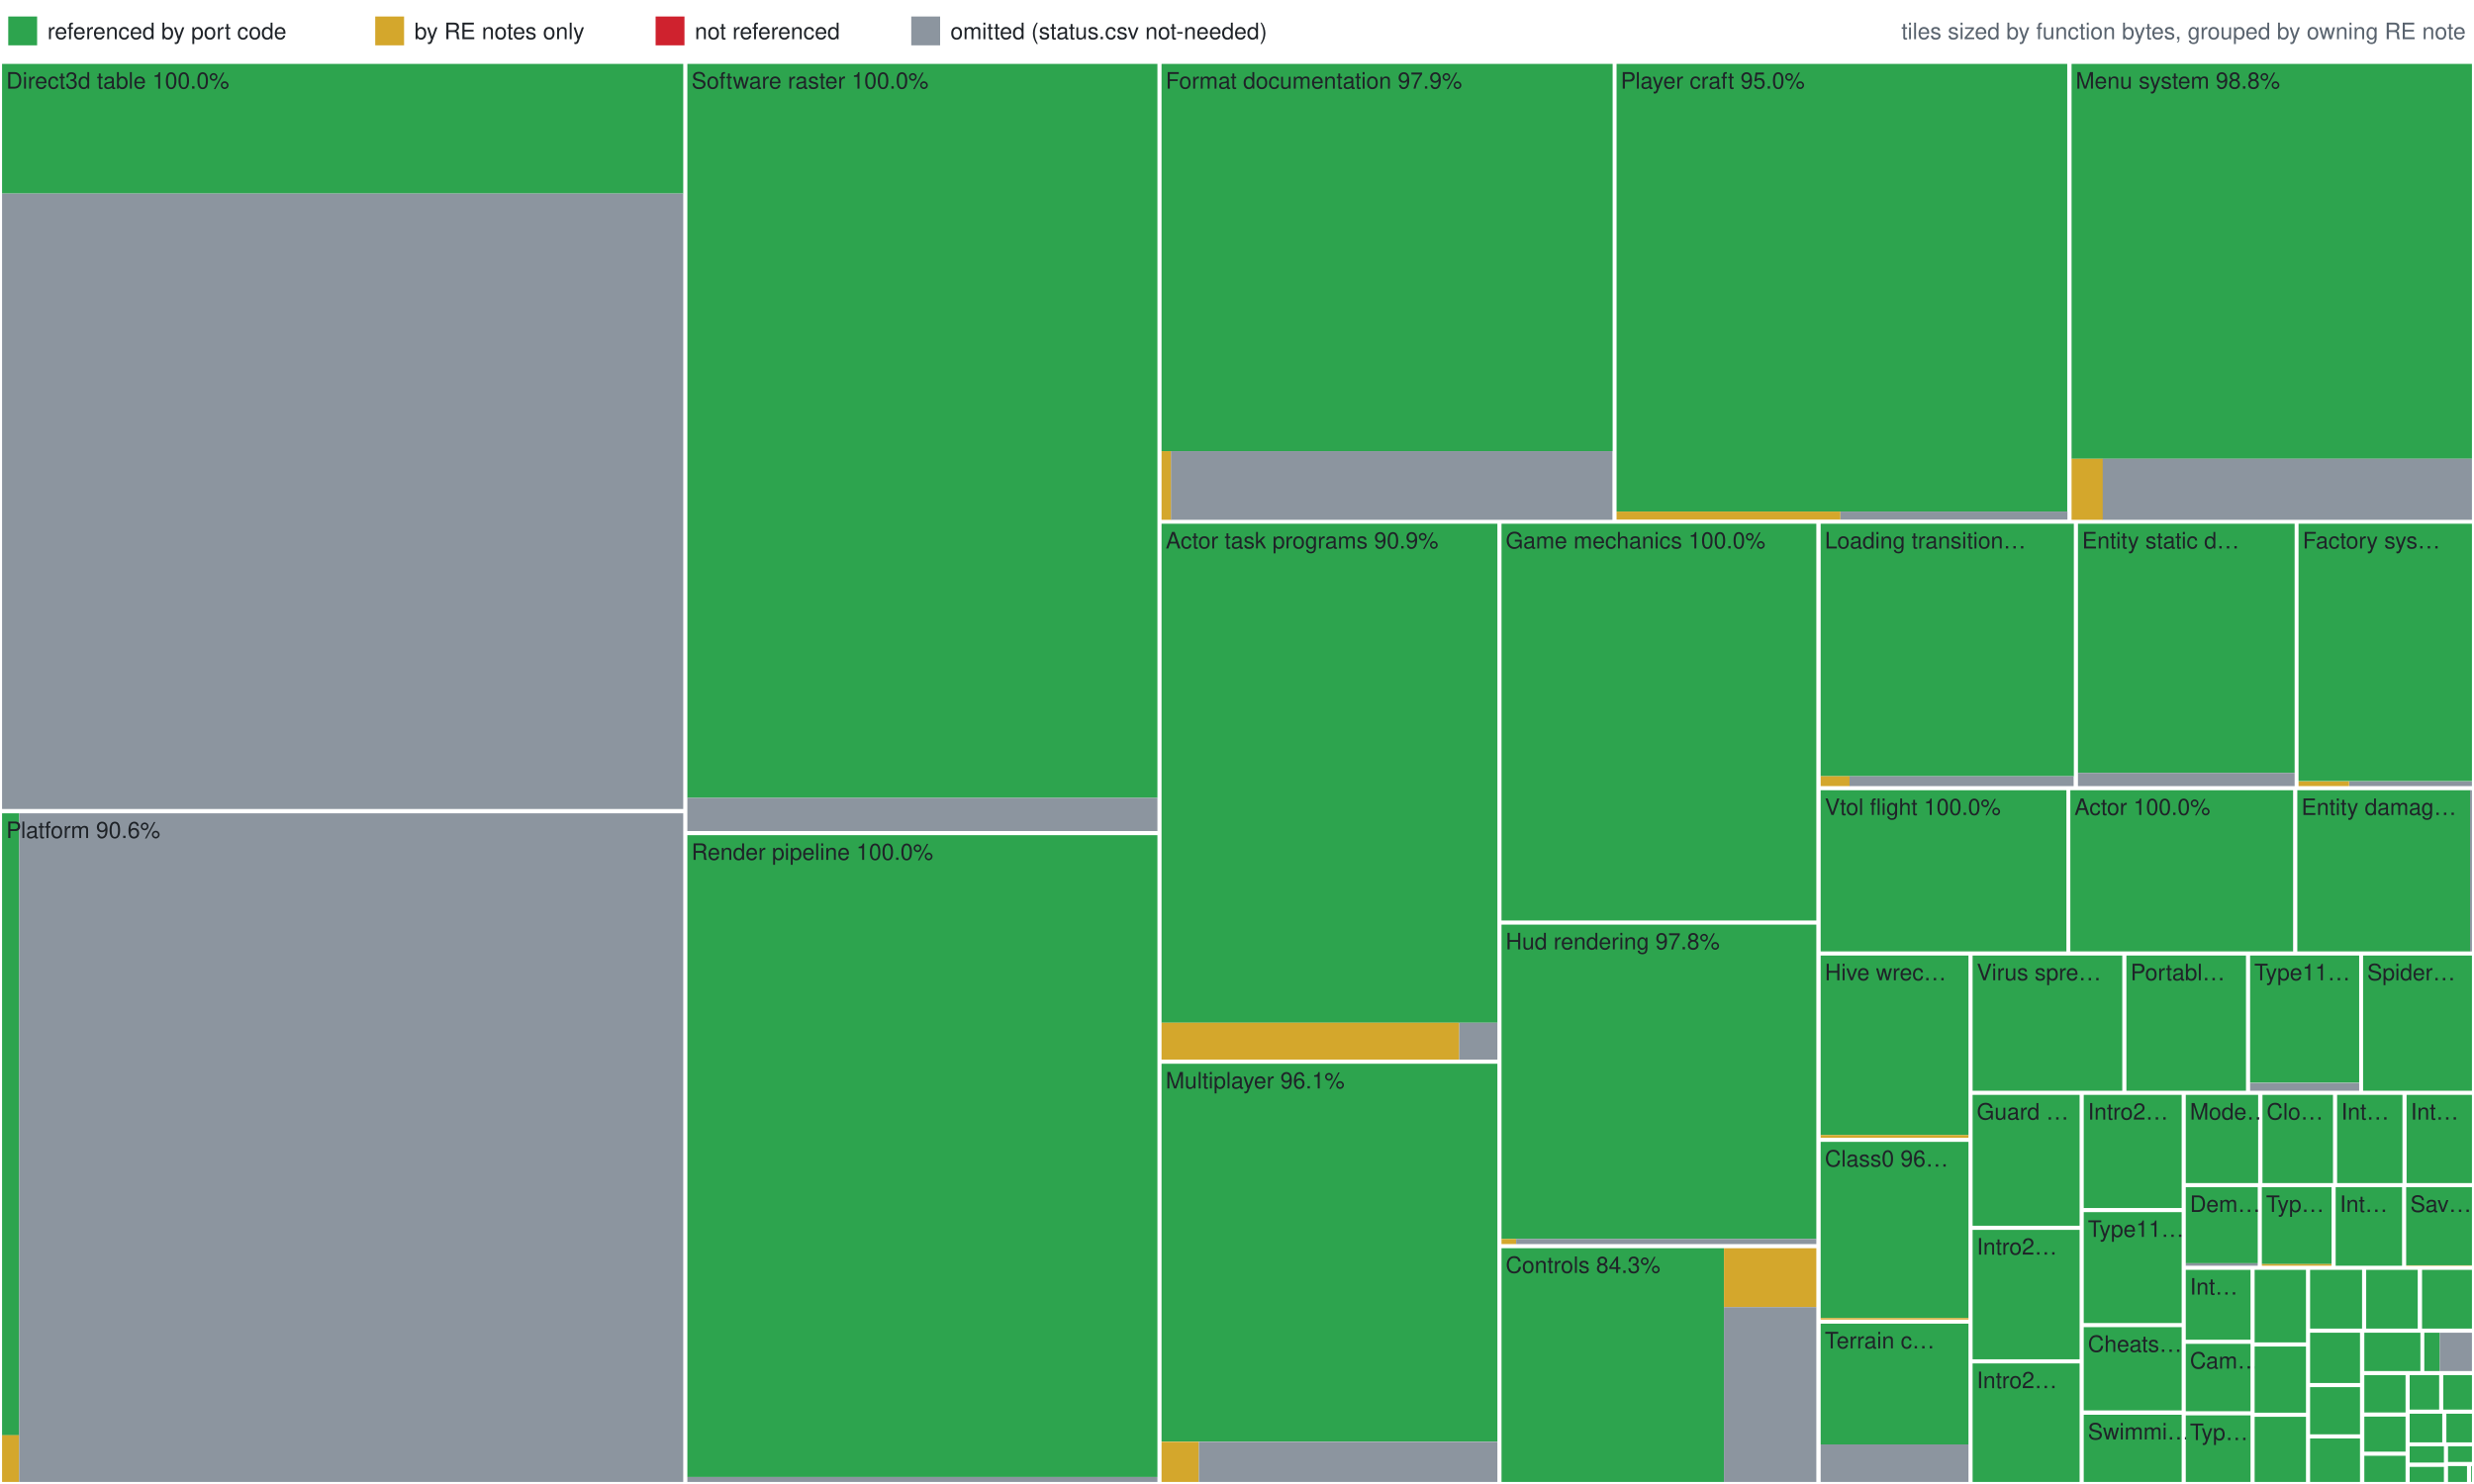
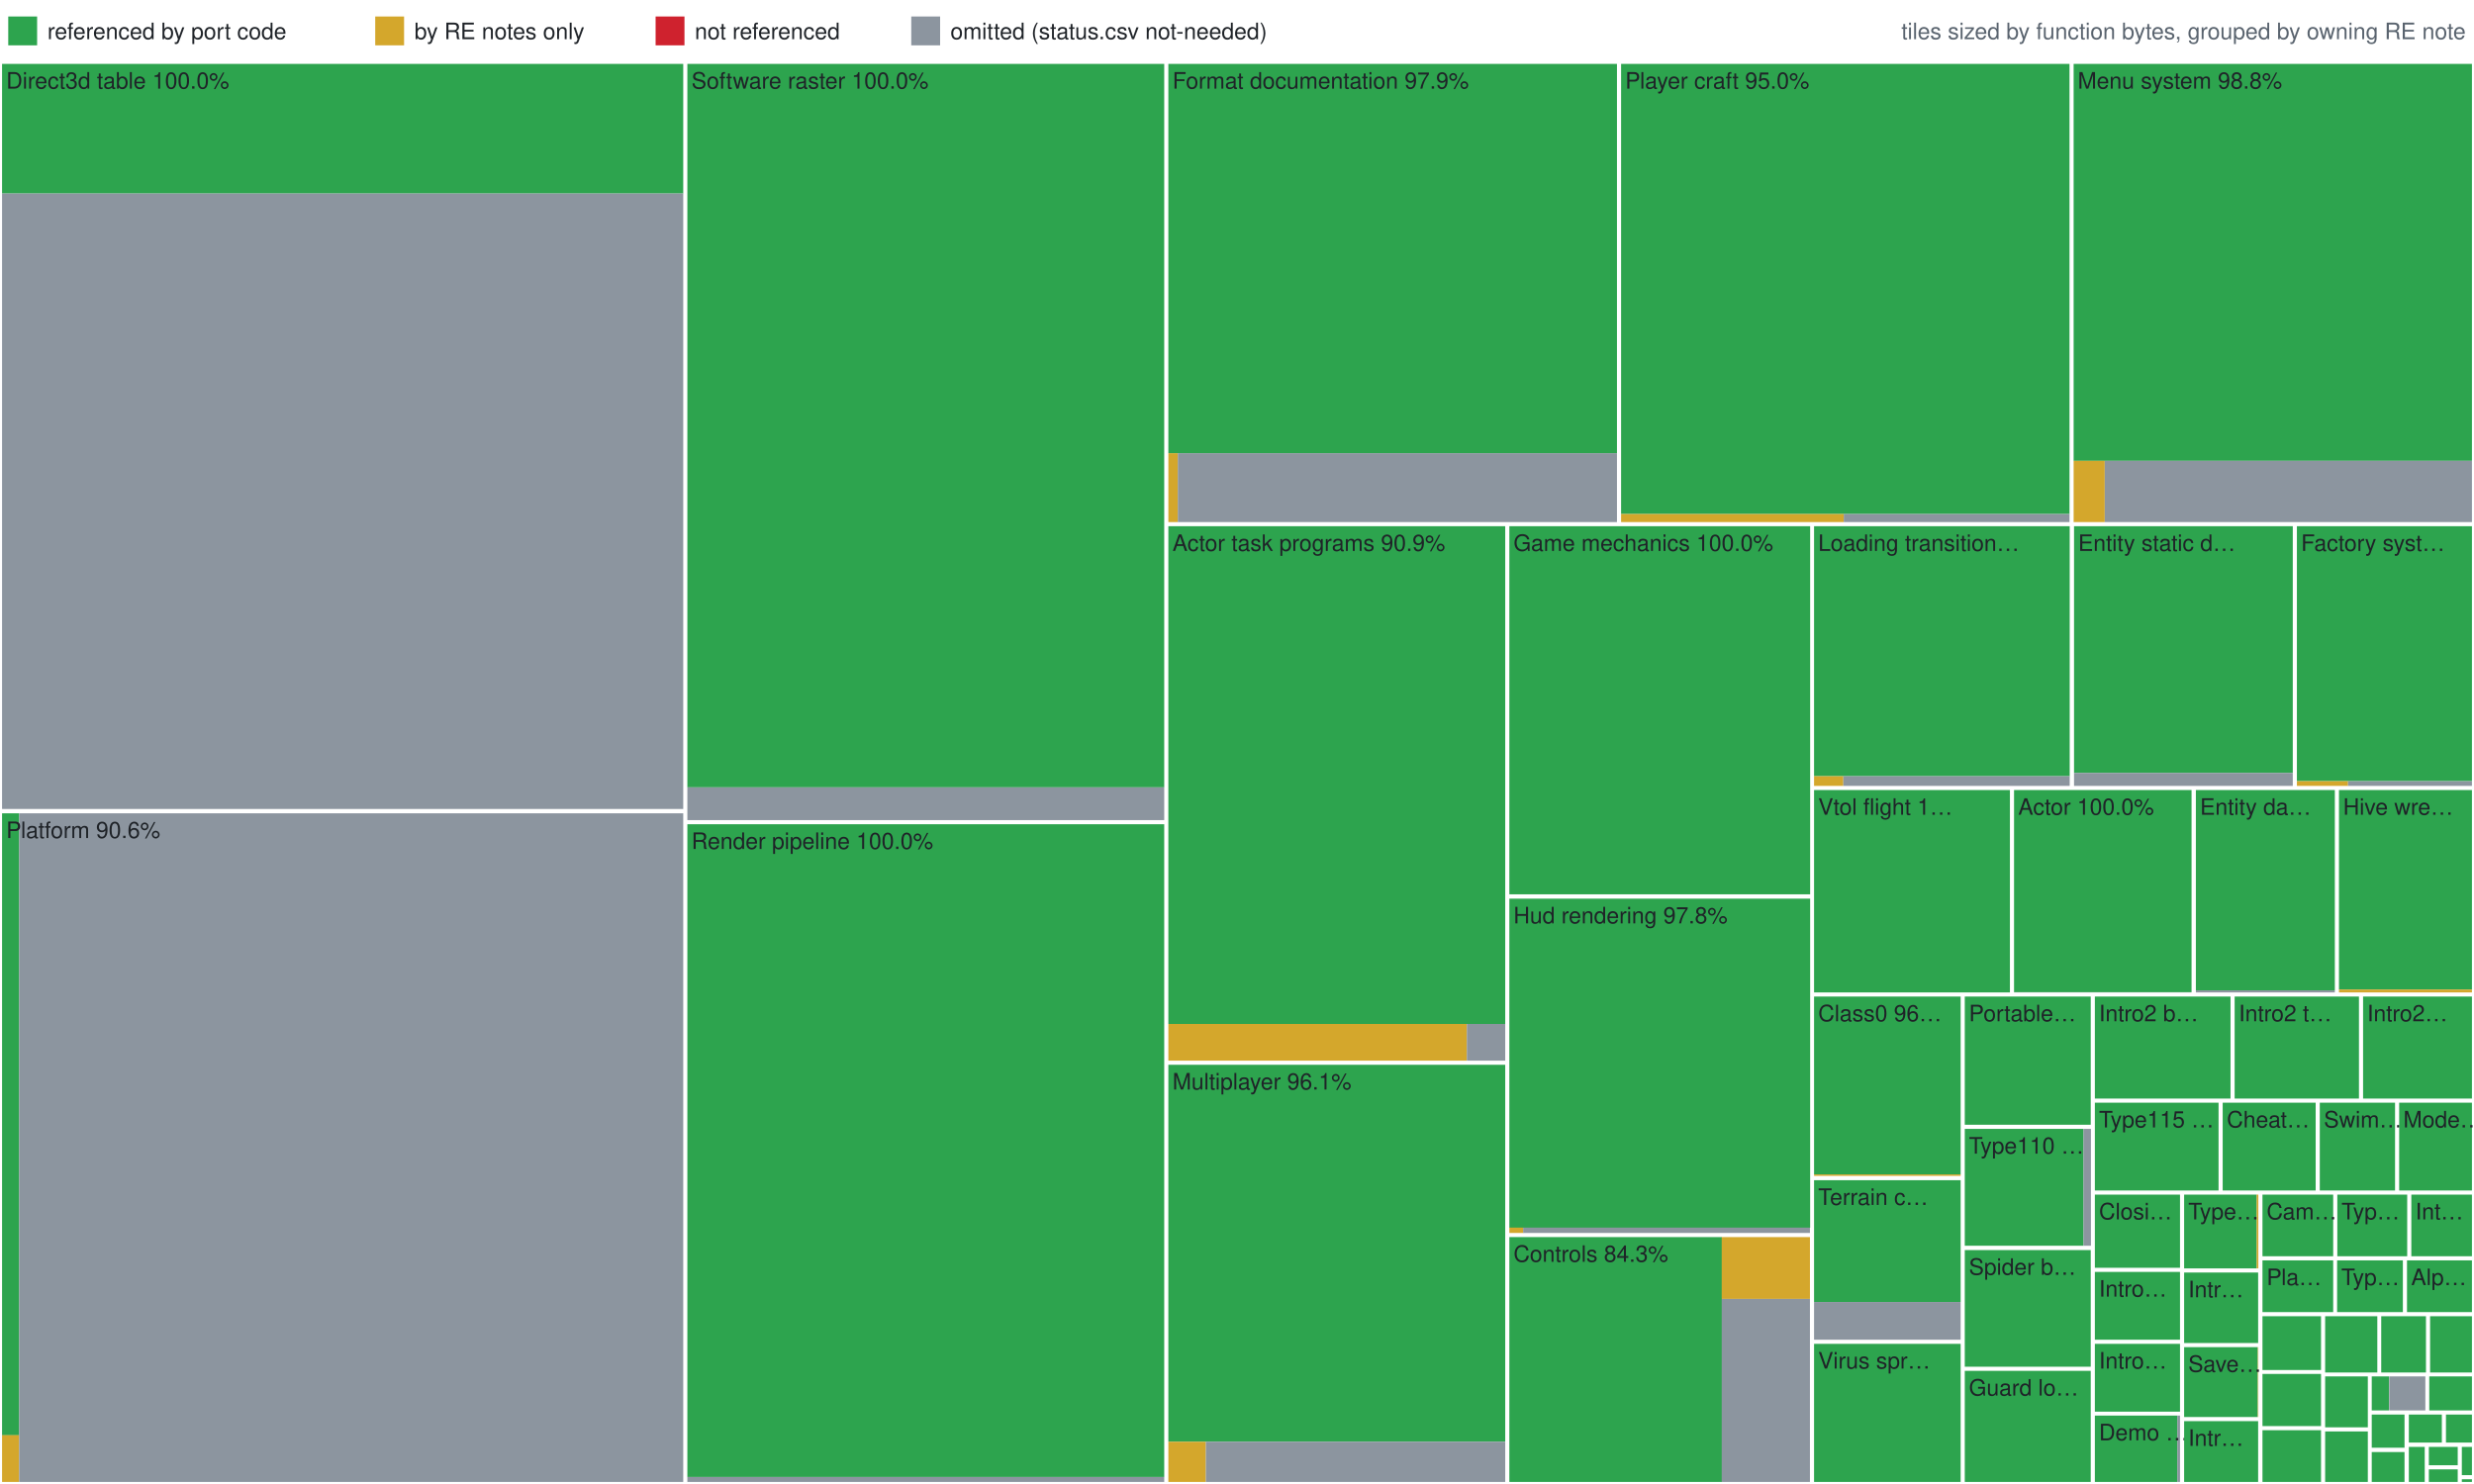
<svg xmlns="http://www.w3.org/2000/svg" width="1200" height="720" viewBox="0 0 1200 720" font-family="Segoe UI, Helvetica, Arial, sans-serif" font-size="11">
  <rect width="1200" height="720" fill="#ffffff" />
  <rect x="4" y="8" width="14" height="14" fill="#2da44e" />
  <text x="23" y="19" fill="#1f2328">referenced by port code</text>
  <rect x="182" y="8" width="14" height="14" fill="#d4a72c" />
  <text x="201" y="19" fill="#1f2328">by RE notes only</text>
  <rect x="318" y="8" width="14" height="14" fill="#cf222e" />
  <text x="337" y="19" fill="#1f2328">not referenced</text>
  <rect x="442" y="8" width="14" height="14" fill="#8c959f" />
  <text x="461" y="19" fill="#1f2328">omitted (status.csv not-needed)</text>
  <text x="1196" y="19" fill="#59636e" text-anchor="end">tiles sized by function bytes, grouped by owning RE note</text>
  <g>
    <rect x="1" y="31" width="330.4" height="62.9" fill="#2da44e" />
    <rect x="1" y="93.9" width="330.4" height="298.6" fill="#8c959f" />
    <text x="3" y="43" fill="#1f2328">Direct3d table 100.0%</text>
  </g>
  <g>
    <rect x="1" y="394.6" width="8.3" height="301.8" fill="#2da44e" />
    <rect x="1" y="696.3" width="8.3" height="22.7" fill="#d4a72c" />
    <rect x="9.3" y="394.6" width="322.1" height="324.4" fill="#8c959f" />
    <text x="3" y="406.6" fill="#1f2328">Platform 90.6%</text>
  </g>
  <g>
-     <rect x="333.4" y="31" width="228" height="356.1" fill="#2da44e" />
-     <rect x="333.4" y="387.1" width="228" height="16.1" fill="#8c959f" />
+     <rect x="333.4" y="31" width="231.3" height="351" fill="#2da44e" />
+     <rect x="333.4" y="382" width="231.3" height="15.9" fill="#8c959f" />
    <text x="335.4" y="43" fill="#1f2328">Software raster 100.0%</text>
  </g>
  <g>
-     <rect x="333.4" y="405.2" width="228" height="311.4" fill="#2da44e" />
-     <rect x="333.4" y="716.6" width="228" height="2.4" fill="#8c959f" />
-     <text x="335.4" y="417.2" fill="#1f2328">Render pipeline 100.0%</text>
-   </g>
-   <g>
-     <rect x="563.4" y="31" width="218.8" height="187.9" fill="#2da44e" />
-     <rect x="563.4" y="218.9" width="4.7" height="33.3" fill="#d4a72c" />
-     <rect x="568" y="218.9" width="214.1" height="33.3" fill="#8c959f" />
-     <text x="565.4" y="43" fill="#1f2328">Format documentation 97.9%</text>
-   </g>
-   <g>
-     <rect x="784.1" y="31" width="218.6" height="217.2" fill="#2da44e" />
-     <rect x="784.1" y="248.2" width="108.6" height="3.9" fill="#d4a72c" />
-     <rect x="892.7" y="248.2" width="110.1" height="3.9" fill="#8c959f" />
-     <text x="786.1" y="43" fill="#1f2328">Player craft 95.0%</text>
-   </g>
-   <g>
-     <rect x="1004.8" y="31" width="194.2" height="191.6" fill="#2da44e" />
-     <rect x="1004.8" y="222.6" width="15.2" height="29.6" fill="#d4a72c" />
-     <rect x="1019.9" y="222.6" width="179.1" height="29.6" fill="#8c959f" />
-     <text x="1006.8" y="43" fill="#1f2328">Menu system 98.8%</text>
-   </g>
-   <g>
-     <rect x="563.4" y="254.1" width="162.9" height="242.1" fill="#2da44e" />
-     <rect x="563.4" y="496.2" width="144.4" height="17.9" fill="#d4a72c" />
-     <rect x="707.8" y="496.2" width="18.5" height="17.9" fill="#8c959f" />
-     <text x="565.4" y="266.1" fill="#1f2328">Actor task programs 90.9%</text>
-   </g>
-   <g>
-     <rect x="563.4" y="516.1" width="162.9" height="183.3" fill="#2da44e" />
-     <rect x="563.4" y="699.5" width="18.1" height="19.5" fill="#d4a72c" />
-     <rect x="581.5" y="699.5" width="144.8" height="19.5" fill="#8c959f" />
-     <text x="565.4" y="528.1" fill="#1f2328">Multiplayer 96.1%</text>
-   </g>
-   <g>
-     <rect x="728.3" y="254.1" width="152.7" height="192.5" fill="#2da44e" />
-     <text x="730.3" y="266.1" fill="#1f2328">Game mechanics 100.0%</text>
-   </g>
-   <g>
-     <rect x="728.3" y="448.6" width="152.7" height="152.5" fill="#2da44e" />
-     <rect x="728.3" y="601.1" width="7.1" height="2.5" fill="#d4a72c" />
-     <rect x="735.4" y="601.1" width="145.6" height="2.5" fill="#8c959f" />
-     <text x="730.3" y="460.6" fill="#1f2328">Hud rendering 97.8%</text>
-   </g>
-   <g>
-     <rect x="728.3" y="605.6" width="107.9" height="113.4" fill="#2da44e" />
-     <rect x="836.2" y="605.6" width="44.8" height="28.6" fill="#d4a72c" />
-     <rect x="836.2" y="634.2" width="44.8" height="84.8" fill="#8c959f" />
-     <text x="730.3" y="617.6" fill="#1f2328">Controls 84.3%</text>
-   </g>
-   <g>
-     <rect x="883.1" y="254.1" width="122.8" height="122.5" fill="#2da44e" />
-     <rect x="883.1" y="376.6" width="14.1" height="4.8" fill="#d4a72c" />
-     <rect x="897.1" y="376.6" width="108.7" height="4.8" fill="#8c959f" />
-     <text x="885.1" y="266.1" fill="#1f2328">Loading transition…</text>
-   </g>
-   <g>
-     <rect x="1007.9" y="254.1" width="105.1" height="120.9" fill="#2da44e" />
-     <rect x="1007.9" y="375" width="105.1" height="6.4" fill="#8c959f" />
-     <text x="1009.9" y="266.1" fill="#1f2328">Entity static d…</text>
-   </g>
-   <g>
-     <rect x="1114.9" y="254.1" width="84.1" height="124.9" fill="#2da44e" />
-     <rect x="1114.9" y="379.1" width="24.5" height="2.3" fill="#d4a72c" />
-     <rect x="1139.5" y="379.1" width="59.5" height="2.3" fill="#8c959f" />
-     <text x="1116.9" y="266.1" fill="#1f2328">Factory sys…</text>
-   </g>
-   <g>
-     <rect x="883.1" y="383.4" width="119.2" height="78.2" fill="#2da44e" />
-     <text x="885.1" y="395.4" fill="#1f2328">Vtol flight 100.0%</text>
-   </g>
-   <g>
-     <rect x="1004.2" y="383.4" width="108" height="78.2" fill="#2da44e" />
-     <rect x="1112.2" y="383.4" width="0.1" height="78.2" fill="#8c959f" />
-     <text x="1006.2" y="395.4" fill="#1f2328">Actor 100.0%</text>
-   </g>
-   <g>
-     <rect x="1114.3" y="383.4" width="83.9" height="78.2" fill="#2da44e" />
-     <rect x="1198.1" y="383.4" width="0.9" height="78.2" fill="#8c959f" />
-     <text x="1116.3" y="395.4" fill="#1f2328">Entity damag…</text>
-   </g>
-   <g>
-     <rect x="883.1" y="463.6" width="71.7" height="87.1" fill="#2da44e" />
-     <rect x="883.1" y="550.7" width="71.7" height="1.3" fill="#d4a72c" />
-     <text x="885.1" y="475.6" fill="#1f2328">Hive wrec…</text>
-   </g>
-   <g>
-     <rect x="883.1" y="554" width="71.7" height="85.5" fill="#2da44e" />
-     <rect x="883.1" y="639.5" width="71.7" height="0.7" fill="#d4a72c" />
-     <text x="885.1" y="566" fill="#1f2328">Class0 96…</text>
-   </g>
-   <g>
-     <rect x="883.1" y="642.2" width="71.7" height="58.6" fill="#2da44e" />
-     <rect x="883.1" y="700.8" width="71.7" height="18.2" fill="#8c959f" />
-     <text x="885.1" y="654.2" fill="#1f2328">Terrain c…</text>
-   </g>
-   <g>
-     <rect x="956.8" y="463.6" width="72.6" height="65.6" fill="#2da44e" />
-     <text x="958.8" y="475.6" fill="#1f2328">Virus spre…</text>
-   </g>
-   <g>
-     <rect x="1031.4" y="463.6" width="58" height="65.6" fill="#2da44e" />
-     <text x="1033.4" y="475.6" fill="#1f2328">Portabl…</text>
-   </g>
-   <g>
-     <rect x="1091.4" y="463.6" width="52.9" height="61.7" fill="#2da44e" />
-     <rect x="1091.4" y="525.4" width="52.9" height="3.8" fill="#8c959f" />
-     <text x="1093.4" y="475.6" fill="#1f2328">Type11…</text>
-   </g>
-   <g>
-     <rect x="1146.2" y="463.6" width="52.8" height="65.6" fill="#2da44e" />
-     <text x="1148.2" y="475.6" fill="#1f2328">Spider…</text>
-   </g>
-   <g>
-     <rect x="956.8" y="531.2" width="51.9" height="63.5" fill="#2da44e" />
-     <text x="958.8" y="543.2" fill="#1f2328">Guard …</text>
-   </g>
-   <g>
-     <rect x="956.8" y="596.7" width="51.9" height="62.8" fill="#2da44e" />
-     <text x="958.8" y="608.7" fill="#1f2328">Intro2…</text>
-   </g>
-   <g>
-     <rect x="956.8" y="661.5" width="51.9" height="57.5" fill="#2da44e" />
-     <text x="958.8" y="673.5" fill="#1f2328">Intro2…</text>
-   </g>
-   <g>
-     <rect x="1010.7" y="531.2" width="47.5" height="54.9" fill="#2da44e" />
-     <text x="1012.7" y="543.2" fill="#1f2328">Intro2…</text>
-   </g>
-   <g>
-     <rect x="1010.7" y="588.1" width="47.5" height="53.8" fill="#2da44e" />
-     <text x="1012.7" y="600.1" fill="#1f2328">Type11…</text>
-   </g>
-   <g>
-     <rect x="1010.7" y="643.9" width="47.5" height="40.4" fill="#2da44e" />
-     <text x="1012.7" y="655.9" fill="#1f2328">Cheats…</text>
-   </g>
-   <g>
-     <rect x="1010.7" y="686.4" width="47.5" height="32.6" fill="#2da44e" />
-     <text x="1012.7" y="698.4" fill="#1f2328">Swimmi…</text>
-   </g>
-   <g>
-     <rect x="1060.2" y="531.2" width="35.1" height="42.8" fill="#2da44e" />
-     <text x="1062.2" y="543.2" fill="#1f2328">Mode…</text>
-   </g>
-   <g>
-     <rect x="1097.4" y="531.2" width="34.2" height="42.8" fill="#2da44e" />
-     <text x="1099.4" y="543.2" fill="#1f2328">Clo…</text>
-   </g>
-   <g>
-     <rect x="1133.6" y="531.2" width="31.7" height="42.8" fill="#2da44e" />
-     <text x="1135.6" y="543.2" fill="#1f2328">Int…</text>
-   </g>
-   <g>
-     <rect x="1167.3" y="531.2" width="31.7" height="42.8" fill="#2da44e" />
-     <text x="1169.3" y="543.2" fill="#1f2328">Int…</text>
-   </g>
-   <g>
-     <rect x="1060.2" y="576" width="34.9" height="36.9" fill="#2da44e" />
-     <rect x="1060.2" y="612.9" width="34.9" height="1.2" fill="#8c959f" />
-     <text x="1062.2" y="588" fill="#1f2328">Dem…</text>
-   </g>
-   <g>
-     <rect x="1097.1" y="576" width="33.8" height="37.3" fill="#2da44e" />
-     <rect x="1097.1" y="613.3" width="33.8" height="0.8" fill="#d4a72c" />
-     <text x="1099.1" y="588" fill="#1f2328">Typ…</text>
-   </g>
-   <g>
-     <rect x="1132.9" y="576" width="32.2" height="38.1" fill="#2da44e" />
-     <text x="1134.9" y="588" fill="#1f2328">Int…</text>
-   </g>
-   <g>
-     <rect x="1167.1" y="576" width="31.9" height="37.9" fill="#2da44e" />
-     <rect x="1167.1" y="613.9" width="31.9" height="0.2" fill="#d4a72c" />
-     <text x="1169.1" y="588" fill="#1f2328">Sav…</text>
-   </g>
-   <g>
-     <rect x="1060.2" y="616.1" width="31.4" height="33.9" fill="#2da44e" />
-     <text x="1062.2" y="628.1" fill="#1f2328">Int…</text>
-   </g>
-   <g>
-     <rect x="1060.2" y="652" width="31.4" height="32.7" fill="#2da44e" />
-     <text x="1062.2" y="664" fill="#1f2328">Cam…</text>
-   </g>
-   <g>
-     <rect x="1060.2" y="686.7" width="31.4" height="32.3" fill="#2da44e" />
-     <text x="1062.2" y="698.7" fill="#1f2328">Typ…</text>
-   </g>
-   <g>
-     <rect x="1093.6" y="616.1" width="24.9" height="35.2" fill="#2da44e" />
-   </g>
-   <g>
-     <rect x="1093.6" y="653.3" width="24.9" height="32.1" fill="#2da44e" />
-   </g>
-   <g>
-     <rect x="1093.6" y="687.4" width="24.9" height="31.6" fill="#2da44e" />
-   </g>
-   <g>
-     <rect x="1120.5" y="616.1" width="25.2" height="28.5" fill="#2da44e" />
-   </g>
-   <g>
-     <rect x="1147.7" y="616.1" width="25" height="28.5" fill="#2da44e" />
-   </g>
-   <g>
-     <rect x="1174.8" y="616.1" width="24.2" height="28.5" fill="#2da44e" />
-   </g>
-   <g>
-     <rect x="1120.5" y="646.6" width="24.2" height="24.4" fill="#2da44e" />
-   </g>
-   <g>
-     <rect x="1120.5" y="673" width="24.2" height="22.9" fill="#2da44e" />
-   </g>
-   <g>
-     <rect x="1120.5" y="697.9" width="24.2" height="21.1" fill="#2da44e" />
-   </g>
-   <g>
-     <rect x="1146.8" y="646.6" width="27.2" height="18.6" fill="#2da44e" />
-   </g>
-   <g>
-     <rect x="1175.9" y="646.6" width="7.5" height="18.6" fill="#2da44e" />
-     <rect x="1183.4" y="646.6" width="15.6" height="18.6" fill="#8c959f" />
-   </g>
-   <g>
-     <rect x="1146.8" y="667.2" width="20" height="18.1" fill="#2da44e" />
-   </g>
-   <g>
-     <rect x="1146.8" y="687.3" width="20" height="17" fill="#2da44e" />
-   </g>
-   <g>
-     <rect x="1146.8" y="706.3" width="20" height="12.7" fill="#2da44e" />
-   </g>
-   <g>
-     <rect x="1168.8" y="667.2" width="14.3" height="16.7" fill="#2da44e" />
-   </g>
-   <g>
-     <rect x="1185.1" y="667.2" width="13.9" height="16.7" fill="#2da44e" />
-   </g>
-   <g>
-     <rect x="1168.8" y="685.9" width="15.8" height="13.9" fill="#2da44e" />
-   </g>
-   <g>
-     <rect x="1186.6" y="685.9" width="12.4" height="13.9" fill="#2da44e" />
-   </g>
-   <g>
-     <rect x="1168.8" y="701.7" width="16.6" height="7.9" fill="#2da44e" />
-   </g>
-   <g>
-     <rect x="1168.8" y="711.7" width="16.6" height="7.3" fill="#2da44e" />
-   </g>
-   <g>
-     <rect x="1187.4" y="701.7" width="11.6" height="7.6" fill="#2da44e" />
-   </g>
-   <g>
-     <rect x="1187.4" y="711.3" width="9.2" height="7.7" fill="#2da44e" />
-   </g>
-   <g>
-     <rect x="1198.6" y="711.3" width="0.4" height="7.7" fill="#2da44e" />
+     <rect x="333.4" y="399.9" width="231.3" height="316.7" fill="#2da44e" />
+     <rect x="333.4" y="716.6" width="231.3" height="2.4" fill="#8c959f" />
+     <text x="335.4" y="411.9" fill="#1f2328">Render pipeline 100.0%</text>
+   </g>
+   <g>
+     <rect x="566.7" y="31" width="217.6" height="188.9" fill="#2da44e" />
+     <rect x="566.7" y="219.9" width="4.6" height="33.4" fill="#d4a72c" />
+     <rect x="571.3" y="219.9" width="213" height="33.4" fill="#8c959f" />
+     <text x="568.7" y="43" fill="#1f2328">Format documentation 97.9%</text>
+   </g>
+   <g>
+     <rect x="786.3" y="31" width="217.5" height="218.4" fill="#2da44e" />
+     <rect x="786.3" y="249.4" width="108" height="3.9" fill="#d4a72c" />
+     <rect x="894.3" y="249.4" width="109.5" height="3.9" fill="#8c959f" />
+     <text x="788.3" y="43" fill="#1f2328">Player craft 95.0%</text>
+   </g>
+   <g>
+     <rect x="1005.8" y="31" width="193.2" height="192.6" fill="#2da44e" />
+     <rect x="1005.8" y="223.6" width="15.1" height="29.7" fill="#d4a72c" />
+     <rect x="1020.9" y="223.6" width="178.1" height="29.7" fill="#8c959f" />
+     <text x="1007.8" y="43" fill="#1f2328">Menu system 98.8%</text>
+   </g>
+   <g>
+     <rect x="566.7" y="255.3" width="163.4" height="241.5" fill="#2da44e" />
+     <rect x="566.7" y="496.8" width="144.8" height="17.8" fill="#d4a72c" />
+     <rect x="711.5" y="496.8" width="18.6" height="17.8" fill="#8c959f" />
+     <text x="568.7" y="267.3" fill="#1f2328">Actor task programs 90.9%</text>
+   </g>
+   <g>
+     <rect x="566.7" y="516.6" width="163.4" height="182.9" fill="#2da44e" />
+     <rect x="566.7" y="699.5" width="18.2" height="19.5" fill="#d4a72c" />
+     <rect x="584.9" y="699.5" width="145.2" height="19.5" fill="#8c959f" />
+     <text x="568.7" y="528.6" fill="#1f2328">Multiplayer 96.1%</text>
+   </g>
+   <g>
+     <rect x="732.1" y="255.3" width="145.9" height="178.6" fill="#2da44e" />
+     <text x="734.1" y="267.3" fill="#1f2328">Game mechanics 100.0%</text>
+   </g>
+   <g>
+     <rect x="732.1" y="436" width="145.9" height="159.7" fill="#2da44e" />
+     <rect x="732.1" y="595.6" width="6.8" height="2.6" fill="#d4a72c" />
+     <rect x="738.8" y="595.6" width="139.1" height="2.6" fill="#8c959f" />
+     <text x="734.1" y="448" fill="#1f2328">Hud rendering 97.8%</text>
+   </g>
+   <g>
+     <rect x="732.1" y="600.2" width="103.1" height="118.8" fill="#2da44e" />
+     <rect x="835.1" y="600.2" width="42.8" height="30" fill="#d4a72c" />
+     <rect x="835.1" y="630.2" width="42.8" height="88.8" fill="#8c959f" />
+     <text x="734.1" y="612.2" fill="#1f2328">Controls 84.3%</text>
+   </g>
+   <g>
+     <rect x="879.9" y="255.3" width="124" height="121.3" fill="#2da44e" />
+     <rect x="879.9" y="376.6" width="14.2" height="4.7" fill="#d4a72c" />
+     <rect x="894.1" y="376.6" width="109.8" height="4.7" fill="#8c959f" />
+     <text x="881.9" y="267.3" fill="#1f2328">Loading transition…</text>
+   </g>
+   <g>
+     <rect x="1006" y="255.3" width="106.1" height="119.7" fill="#2da44e" />
+     <rect x="1006" y="375" width="106.1" height="6.3" fill="#8c959f" />
+     <text x="1008" y="267.3" fill="#1f2328">Entity static d…</text>
+   </g>
+   <g>
+     <rect x="1114.1" y="255.3" width="84.9" height="123.7" fill="#2da44e" />
+     <rect x="1114.1" y="379" width="24.8" height="2.3" fill="#d4a72c" />
+     <rect x="1138.9" y="379" width="60.1" height="2.3" fill="#8c959f" />
+     <text x="1116.1" y="267.3" fill="#1f2328">Factory syst…</text>
+   </g>
+   <g>
+     <rect x="879.9" y="383.3" width="95" height="98.2" fill="#2da44e" />
+     <text x="881.9" y="395.3" fill="#1f2328">Vtol flight 1…</text>
+   </g>
+   <g>
+     <rect x="976.9" y="383.3" width="86.1" height="98.1" fill="#2da44e" />
+     <rect x="976.9" y="481.4" width="86.1" height="0.1" fill="#8c959f" />
+     <text x="978.9" y="395.3" fill="#1f2328">Actor 100.0%</text>
+   </g>
+   <g>
+     <rect x="1065.1" y="383.3" width="67.4" height="97.2" fill="#2da44e" />
+     <rect x="1065.1" y="480.5" width="67.4" height="1" fill="#8c959f" />
+     <text x="1067.1" y="395.3" fill="#1f2328">Entity da…</text>
+   </g>
+   <g>
+     <rect x="1134.5" y="383.3" width="64.5" height="96.8" fill="#2da44e" />
+     <rect x="1134.5" y="480.1" width="64.5" height="1.4" fill="#d4a72c" />
+     <text x="1136.5" y="395.3" fill="#1f2328">Hive wre…</text>
+   </g>
+   <g>
+     <rect x="879.9" y="483.5" width="71.1" height="86.3" fill="#2da44e" />
+     <rect x="879.9" y="569.8" width="71.1" height="0.7" fill="#d4a72c" />
+     <text x="881.9" y="495.5" fill="#1f2328">Class0 96…</text>
+   </g>
+   <g>
+     <rect x="879.9" y="572.6" width="71.1" height="59.1" fill="#2da44e" />
+     <rect x="879.9" y="631.7" width="71.1" height="18.3" fill="#8c959f" />
+     <text x="881.9" y="584.6" fill="#1f2328">Terrain c…</text>
+   </g>
+   <g>
+     <rect x="879.9" y="652" width="71.1" height="67" fill="#2da44e" />
+     <text x="881.9" y="664" fill="#1f2328">Virus spr…</text>
+   </g>
+   <g>
+     <rect x="953" y="483.5" width="61.1" height="62.2" fill="#2da44e" />
+     <text x="955" y="495.5" fill="#1f2328">Portable…</text>
+   </g>
+   <g>
+     <rect x="953" y="547.7" width="57.6" height="56.7" fill="#2da44e" />
+     <rect x="1010.6" y="547.7" width="3.6" height="56.7" fill="#8c959f" />
+     <text x="955" y="559.7" fill="#1f2328">Type110 …</text>
+   </g>
+   <g>
+     <rect x="953" y="606.5" width="61.1" height="56.6" fill="#2da44e" />
+     <text x="955" y="618.5" fill="#1f2328">Spider b…</text>
+   </g>
+   <g>
+     <rect x="953" y="665.1" width="61.1" height="53.9" fill="#2da44e" />
+     <text x="955" y="677.1" fill="#1f2328">Guard lo…</text>
+   </g>
+   <g>
+     <rect x="1016.1" y="483.5" width="65.8" height="49.5" fill="#2da44e" />
+     <text x="1018.1" y="495.5" fill="#1f2328">Intro2 b…</text>
+   </g>
+   <g>
+     <rect x="1083.9" y="483.5" width="60.3" height="49.5" fill="#2da44e" />
+     <text x="1085.9" y="495.5" fill="#1f2328">Intro2 t…</text>
+   </g>
+   <g>
+     <rect x="1146.2" y="483.5" width="52.8" height="49.5" fill="#2da44e" />
+     <text x="1148.2" y="495.5" fill="#1f2328">Intro2…</text>
+   </g>
+   <g>
+     <rect x="1016.1" y="535" width="60" height="42.6" fill="#2da44e" />
+     <text x="1018.1" y="547" fill="#1f2328">Type115 …</text>
+   </g>
+   <g>
+     <rect x="1078.1" y="535" width="45.1" height="42.6" fill="#2da44e" />
+     <text x="1080.1" y="547" fill="#1f2328">Cheat…</text>
+   </g>
+   <g>
+     <rect x="1125.2" y="535" width="36.5" height="42.6" fill="#2da44e" />
+     <text x="1127.2" y="547" fill="#1f2328">Swim…</text>
+   </g>
+   <g>
+     <rect x="1163.7" y="535" width="35.3" height="42.6" fill="#2da44e" />
+     <text x="1165.7" y="547" fill="#1f2328">Mode…</text>
+   </g>
+   <g>
+     <rect x="1016.1" y="579.6" width="41.3" height="35.5" fill="#2da44e" />
+     <text x="1018.1" y="591.6" fill="#1f2328">Closi…</text>
+   </g>
+   <g>
+     <rect x="1016.1" y="617.1" width="41.3" height="32.9" fill="#2da44e" />
+     <text x="1018.1" y="629.1" fill="#1f2328">Intro…</text>
+   </g>
+   <g>
+     <rect x="1016.1" y="652" width="41.3" height="32.9" fill="#2da44e" />
+     <text x="1018.1" y="664" fill="#1f2328">Intro…</text>
+   </g>
+   <g>
+     <rect x="1016.1" y="686.8" width="40" height="32.2" fill="#2da44e" />
+     <rect x="1056.1" y="686.8" width="1.3" height="32.2" fill="#8c959f" />
+     <text x="1018.1" y="698.8" fill="#1f2328">Demo …</text>
+   </g>
+   <g>
+     <rect x="1059.4" y="579.6" width="35.2" height="35.8" fill="#2da44e" />
+     <rect x="1094.6" y="579.6" width="0.8" height="35.8" fill="#d4a72c" />
+     <text x="1061.4" y="591.6" fill="#1f2328">Type…</text>
+   </g>
+   <g>
+     <rect x="1059.4" y="617.4" width="35.9" height="34.2" fill="#2da44e" />
+     <text x="1061.4" y="629.4" fill="#1f2328">Intr…</text>
+   </g>
+   <g>
+     <rect x="1059.4" y="653.6" width="35.7" height="33.9" fill="#2da44e" />
+     <rect x="1095.2" y="653.6" width="0.2" height="33.9" fill="#d4a72c" />
+     <text x="1061.4" y="665.6" fill="#1f2328">Save…</text>
+   </g>
+   <g>
+     <rect x="1059.4" y="689.5" width="35.9" height="29.5" fill="#2da44e" />
+     <text x="1061.4" y="701.5" fill="#1f2328">Intr…</text>
+   </g>
+   <g>
+     <rect x="1097.4" y="579.6" width="34.3" height="29.9" fill="#2da44e" />
+     <text x="1099.4" y="591.6" fill="#1f2328">Cam…</text>
+   </g>
+   <g>
+     <rect x="1133.7" y="579.6" width="33.9" height="29.9" fill="#2da44e" />
+     <text x="1135.7" y="591.6" fill="#1f2328">Typ…</text>
+   </g>
+   <g>
+     <rect x="1169.6" y="579.6" width="29.4" height="29.9" fill="#2da44e" />
+     <text x="1171.6" y="591.6" fill="#1f2328">Int…</text>
+   </g>
+   <g>
+     <rect x="1097.4" y="611.5" width="34.3" height="25.1" fill="#2da44e" />
+     <text x="1099.4" y="623.5" fill="#1f2328">Pla…</text>
+   </g>
+   <g>
+     <rect x="1133.6" y="611.5" width="31.9" height="25.1" fill="#2da44e" />
+     <text x="1135.6" y="623.5" fill="#1f2328">Typ…</text>
+   </g>
+   <g>
+     <rect x="1167.5" y="611.5" width="31.5" height="25.1" fill="#2da44e" />
+     <text x="1169.5" y="623.5" fill="#1f2328">Alp…</text>
+   </g>
+   <g>
+     <rect x="1097.4" y="638.6" width="28.4" height="26.1" fill="#2da44e" />
+   </g>
+   <g>
+     <rect x="1097.4" y="666.6" width="28.4" height="25.3" fill="#2da44e" />
+   </g>
+   <g>
+     <rect x="1097.4" y="693.9" width="28.4" height="25.1" fill="#2da44e" />
+   </g>
+   <g>
+     <rect x="1127.8" y="638.6" width="25.3" height="27.3" fill="#2da44e" />
+   </g>
+   <g>
+     <rect x="1155" y="638.6" width="21.7" height="27.3" fill="#2da44e" />
+   </g>
+   <g>
+     <rect x="1178.7" y="638.6" width="20.3" height="27.3" fill="#2da44e" />
+   </g>
+   <g>
+     <rect x="1127.8" y="667.8" width="20.7" height="24.7" fill="#2da44e" />
+   </g>
+   <g>
+     <rect x="1127.8" y="694.5" width="20.7" height="24.5" fill="#2da44e" />
+   </g>
+   <g>
+     <rect x="1150.4" y="667.8" width="8.4" height="16.5" fill="#2da44e" />
+     <rect x="1158.9" y="667.8" width="17.5" height="16.5" fill="#8c959f" />
+   </g>
+   <g>
+     <rect x="1178.3" y="667.8" width="20.7" height="16.5" fill="#2da44e" />
+   </g>
+   <g>
+     <rect x="1150.4" y="686.3" width="15.9" height="16.1" fill="#2da44e" />
+   </g>
+   <g>
+     <rect x="1150.4" y="704.5" width="15.9" height="14.5" fill="#2da44e" />
+   </g>
+   <g>
+     <rect x="1168.4" y="686.3" width="16" height="13.6" fill="#2da44e" />
+   </g>
+   <g>
+     <rect x="1186.4" y="686.3" width="12.6" height="13.6" fill="#2da44e" />
+   </g>
+   <g>
+     <rect x="1168.4" y="702" width="7.7" height="17" fill="#2da44e" />
+   </g>
+   <g>
+     <rect x="1178.1" y="702" width="14" height="8.9" fill="#2da44e" />
+   </g>
+   <g>
+     <rect x="1178.1" y="712.9" width="14" height="6.1" fill="#2da44e" />
+   </g>
+   <g>
+     <rect x="1194.1" y="702" width="4.9" height="13.7" fill="#2da44e" />
+   </g>
+   <g>
+     <rect x="1194.1" y="717.7" width="4.9" height="1.3" fill="#2da44e" />
  </g>
</svg>
